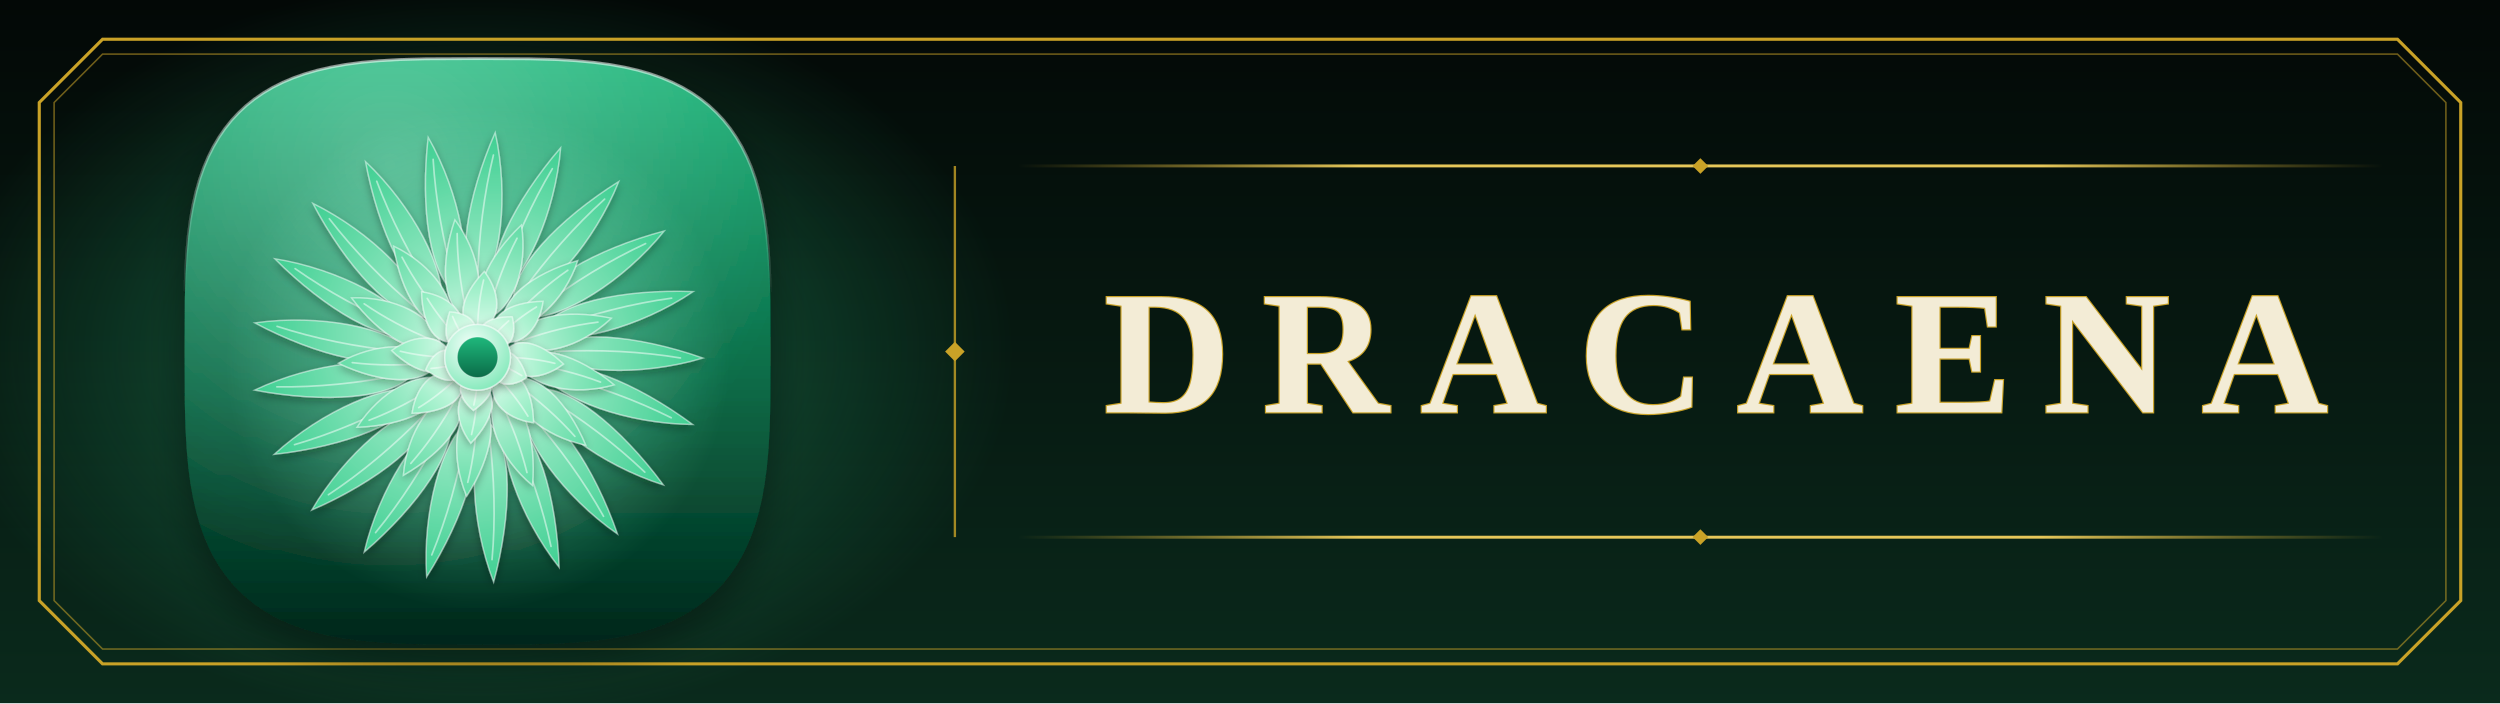
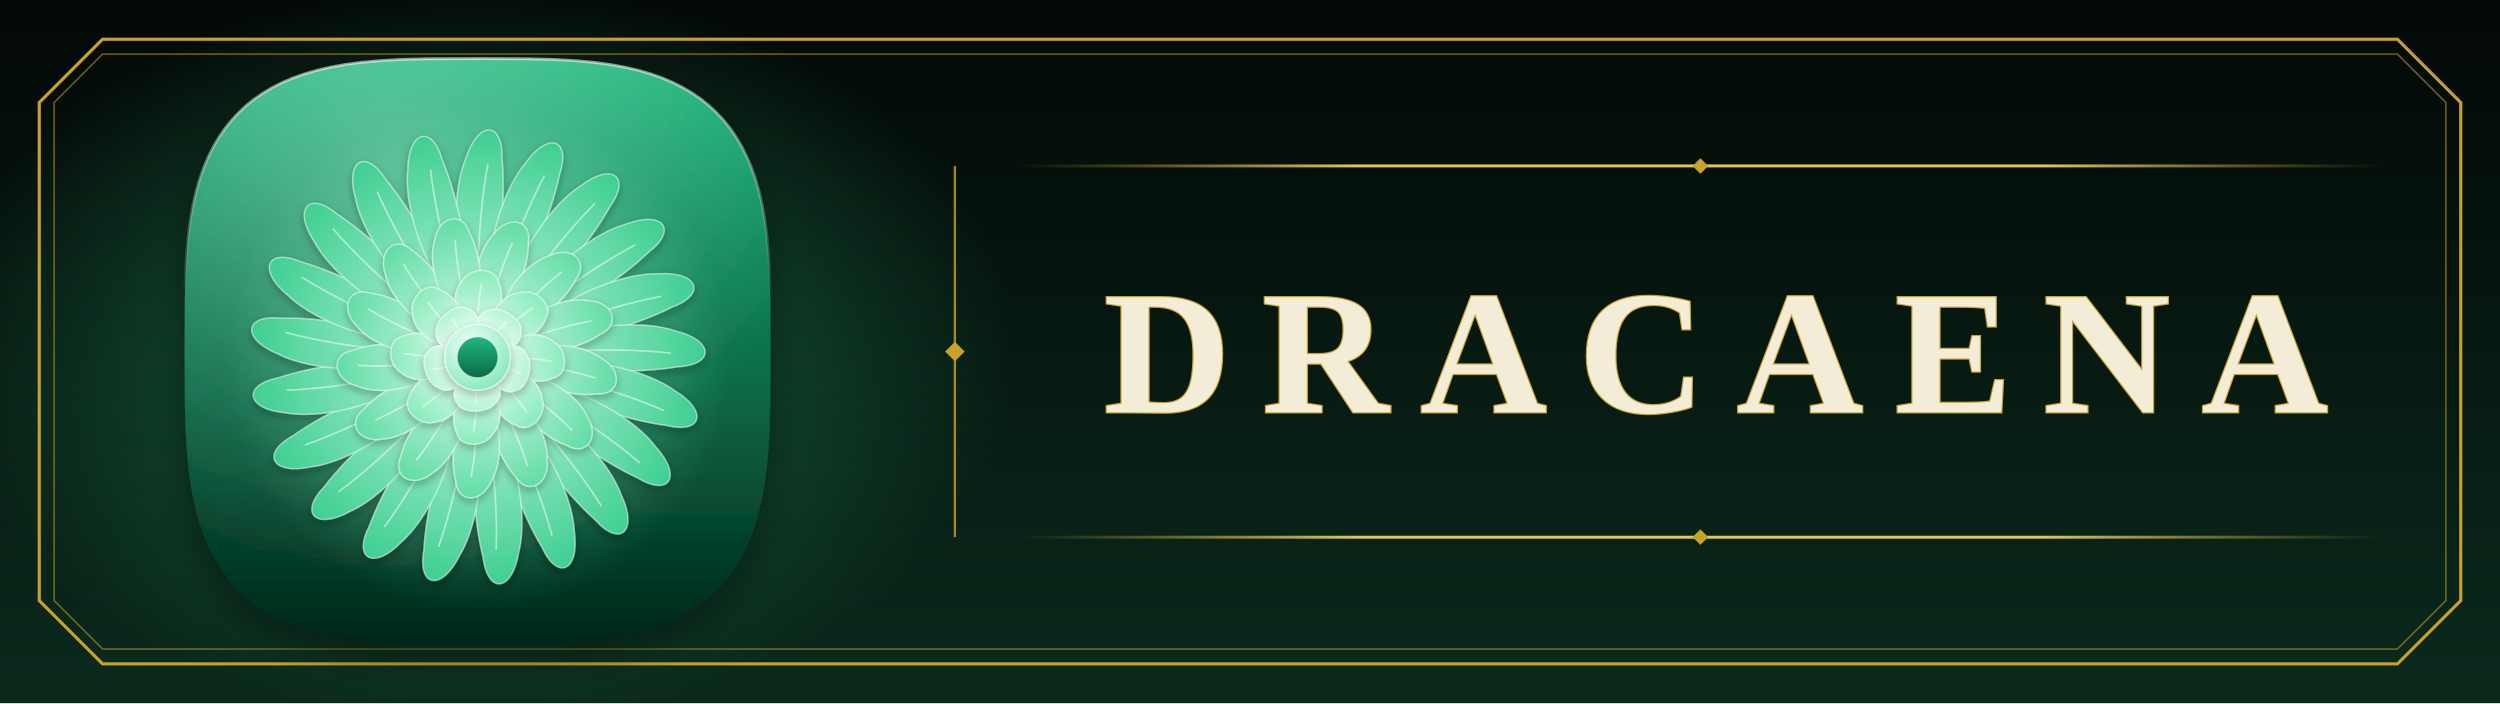
<svg xmlns="http://www.w3.org/2000/svg" viewBox="0 0 1280 360" width="1280" height="360" role="img" aria-labelledby="t d">
  <defs>
    <linearGradient id="ibg" x1="0" y1="0" x2="0" y2="1">
      <stop offset="0" stop-color="#1fb87c" />
      <stop offset=".55" stop-color="#0a6b47" />
      <stop offset="1" stop-color="#03261a" />
    </linearGradient>
    <radialGradient id="gloss" cx="35%" cy="18%" r="70%">
      <stop offset="0" stop-color="#fff" stop-opacity=".28" />
      <stop offset="1" stop-color="#fff" stop-opacity="0" />
    </radialGradient>
    <linearGradient id="edge" x1="0" y1="0" x2="0" y2="1">
      <stop offset="0" stop-color="#fff" stop-opacity=".55" />
      <stop offset=".4" stop-color="#fff" stop-opacity="0" />
    </linearGradient>
    <filter id="sh" x="-20%" y="-20%" width="140%" height="150%">
      <feDropShadow dx="0" dy="22" stdDeviation="26" flood-color="#000" flood-opacity=".4" />
    </filter>
    <filter id="ps" x="-20%" y="-20%" width="140%" height="140%">
      <feDropShadow dx="0" dy="5" stdDeviation="6" flood-color="#021a11" flood-opacity=".32" />
    </filter>
    <linearGradient id="g0" x1="0" y1="1" x2="0" y2="0">
      <stop offset="0" stop-color="#a6edcc" />
      <stop offset="1" stop-color="#3fcf92" />
    </linearGradient>
    <g id="k0">
-       <path d="M0 -90.4C-32.5 -126.5 -14.6 -225.8 24.8 -316.0C44.4 -225.8 32.5 -126.5 0 -90.4Z" fill="url(#g0)" stroke="#fff" stroke-opacity=".5" stroke-width="2" />
-       <path d="M0 -108.5Q2.5 -203.2 22.3 -284.4" fill="none" stroke="#fff" stroke-opacity=".5" stroke-width="2.4" stroke-linecap="round" />
+       <path d="M0 -90.4C-33.2 -113.0 -39.5 -225.8 -16.3 -279.9C0.7 -332.9 35.4 -332.9 34.3 -279.9C39.5 -225.8 33.2 -113.0 0 -90.4Z" fill="url(#g0)" stroke="#fff" stroke-opacity=".5" stroke-width="2" />
+       <path d="M0 -108.5Q1.8 -203.2 14.4 -270.9" fill="none" stroke="#fff" stroke-opacity=".5" stroke-width="2.4" stroke-linecap="round" />
    </g>
    <linearGradient id="g1" x1="0" y1="1" x2="0" y2="0">
      <stop offset="0" stop-color="#c2f5dc" />
      <stop offset="1" stop-color="#62dca6" />
    </linearGradient>
    <g id="k1">
-       <path d="M0 -55.9C-32.4 -78.2 -20.3 -139.5 15.3 -195.3C38.7 -139.5 32.4 -78.2 0 -55.9Z" fill="url(#g1)" stroke="#fff" stroke-opacity=".5" stroke-width="2" />
-       <path d="M0 -67.0Q1.5 -125.6 13.8 -175.8" fill="none" stroke="#fff" stroke-opacity=".5" stroke-width="2.4" stroke-linecap="round" />
+       <path d="M0 -55.9C-33.1 -69.8 -39.5 -139.5 -19.7 -173.0C-6.2 -205.8 28.5 -205.8 30.8 -173.0C39.5 -139.5 33.1 -69.8 0 -55.9Z" fill="url(#g1)" stroke="#fff" stroke-opacity=".5" stroke-width="2" />
+       <path d="M0 -67.0Q1.1 -125.6 8.9 -167.4" fill="none" stroke="#fff" stroke-opacity=".5" stroke-width="2.4" stroke-linecap="round" />
    </g>
    <linearGradient id="g2" x1="0" y1="1" x2="0" y2="0">
      <stop offset="0" stop-color="#d9fbea" />
      <stop offset="1" stop-color="#8aebbd" />
    </linearGradient>
    <g id="k2">
-       <path d="M0 -34.5C-32.6 -48.3 -23.9 -86.2 9.5 -120.7C35.3 -86.2 32.6 -48.3 0 -34.5Z" fill="url(#g2)" stroke="#fff" stroke-opacity=".5" stroke-width="2" />
-       <path d="M0 -41.4Q0.9 -77.6 8.5 -108.6" fill="none" stroke="#fff" stroke-opacity=".5" stroke-width="2.4" stroke-linecap="round" />
+       <path d="M0 -34.5C-33.3 -43.2 -39.6 -86.2 -21.9 -106.9C-10.5 -127.2 24.3 -127.2 28.8 -106.9C39.6 -86.2 33.3 -43.2 0 -34.5Z" fill="url(#g2)" stroke="#fff" stroke-opacity=".5" stroke-width="2" />
+       <path d="M0 -41.4Q0.7 -77.6 5.5 -103.5" fill="none" stroke="#fff" stroke-opacity=".5" stroke-width="2.4" stroke-linecap="round" />
    </g>
    <linearGradient id="g3" x1="0" y1="1" x2="0" y2="0">
      <stop offset="0" stop-color="#effff7" />
      <stop offset="1" stop-color="#b5f4d3" />
    </linearGradient>
    <g id="k3">
-       <path d="M0 -21.3C-30.5 -29.9 -24.2 -53.3 5.9 -74.6C31.2 -53.3 30.5 -29.9 0 -21.3Z" fill="url(#g3)" stroke="#fff" stroke-opacity=".5" stroke-width="2" />
-       <path d="M0 -25.6Q0.6 -48.0 5.3 -67.1" fill="none" stroke="#fff" stroke-opacity=".5" stroke-width="2.4" stroke-linecap="round" />
+       <path d="M0 -21.3C-32.9 -26.7 -39.2 -53.3 -23.0 -66.1C-13.0 -78.6 21.5 -78.6 27.2 -66.1C39.2 -53.3 32.9 -26.7 0 -21.3Z" fill="url(#g3)" stroke="#fff" stroke-opacity=".5" stroke-width="2" />
+       <path d="M0 -25.6Q0.4 -48.0 3.4 -63.9" fill="none" stroke="#fff" stroke-opacity=".5" stroke-width="2.4" stroke-linecap="round" />
    </g>
    <radialGradient id="halo" cx="50%" cy="50%" r="50%">
      <stop offset=".6" stop-color="#8dffd0" stop-opacity=".22" />
      <stop offset="1" stop-color="#8dffd0" stop-opacity="0" />
    </radialGradient>
    <radialGradient id="cd" cx="40%" cy="32%" r="75%">
      <stop offset="0" stop-color="#f4fffa" />
      <stop offset="1" stop-color="#7fe8b8" />
    </radialGradient>
    <linearGradient id="ci" x1="0" y1="0" x2="0" y2="1">
      <stop offset="0" stop-color="#1fb87c" />
      <stop offset="1" stop-color="#0a6b47" />
    </linearGradient>
    <linearGradient id="bg" x1="0" y1="0" x2="0" y2="1">
      <stop offset="0" stop-color="#030806" />
      <stop offset="1" stop-color="#0a2a1c" />
    </linearGradient>
    <radialGradient id="glow" cx="50%" cy="50%" r="50%">
      <stop offset="0" stop-color="#2fd08a" stop-opacity=".42" />
      <stop offset="1" stop-color="#2fd08a" stop-opacity="0" />
    </radialGradient>
    <linearGradient id="gold" x1="0" y1="0" x2="1" y2="0">
      <stop offset="0" stop-color="#c9a227" stop-opacity="0" />
      <stop offset=".25" stop-color="#e6c75a" />
      <stop offset=".75" stop-color="#e6c75a" />
      <stop offset="1" stop-color="#c9a227" stop-opacity="0" />
    </linearGradient>
  </defs>
  <rect width="1280" height="360" fill="url(#bg)" />
  <ellipse cx="244.5" cy="180.0" rx="274.5" ry="190" fill="url(#glow)" />
  <path d="M52.5 20.1H1227.5L1259.9 52.5V307.5L1227.5 339.9H52.5L20.1 307.5V52.5Z" fill="none" stroke="#c9a227" stroke-width="1.6" />
  <path d="M52.5 27.7H1227.5L1252.3 52.5V307.5L1227.5 332.3H52.5L27.7 307.5V52.5Z" fill="none" stroke="#c9a227" stroke-width=".8" opacity=".55" />
  <g transform="translate(58.1 -6.4) scale(0.3641)">
    <g filter="url(#sh)">
      <path d="M924.0 512.0 L923.7 584.7 L922.7 621.1 L921.0 650.3 L918.7 675.5 L915.7 698.0 L912.0 718.5 L907.7 737.3 L902.7 754.7 L897.0 770.9 L890.6 786.0 L883.5 800.2 L875.7 813.4 L867.2 825.8 L858.0 837.3 L848.0 848.0 L837.3 858.0 L825.8 867.2 L813.4 875.7 L800.2 883.5 L786.0 890.6 L770.9 897.0 L754.7 902.7 L737.3 907.7 L718.5 912.0 L698.0 915.7 L675.5 918.7 L650.3 921.0 L621.1 922.7 L584.7 923.7 L512.0 924.0 L439.3 923.7 L402.9 922.7 L373.7 921.0 L348.5 918.7 L326.0 915.7 L305.5 912.0 L286.7 907.7 L269.3 902.7 L253.1 897.0 L238.0 890.6 L223.8 883.5 L210.6 875.7 L198.2 867.2 L186.7 858.0 L176.0 848.0 L166.0 837.3 L156.8 825.8 L148.3 813.4 L140.5 800.2 L133.4 786.0 L127.0 770.9 L121.3 754.7 L116.3 737.3 L112.0 718.5 L108.3 698.0 L105.3 675.5 L103.0 650.3 L101.3 621.1 L100.3 584.7 L100.0 512.0 L100.3 439.3 L101.3 402.9 L103.0 373.7 L105.3 348.5 L108.3 326.0 L112.0 305.5 L116.3 286.7 L121.3 269.3 L127.0 253.1 L133.4 238.0 L140.5 223.8 L148.3 210.6 L156.8 198.2 L166.0 186.7 L176.0 176.0 L186.7 166.0 L198.2 156.8 L210.6 148.3 L223.8 140.5 L238.0 133.4 L253.1 127.0 L269.3 121.3 L286.7 116.3 L305.5 112.0 L326.0 108.3 L348.5 105.3 L373.7 103.0 L402.9 101.3 L439.3 100.3 L512.0 100.0 L584.7 100.3 L621.1 101.3 L650.3 103.0 L675.5 105.3 L698.0 108.3 L718.5 112.0 L737.3 116.3 L754.7 121.3 L770.9 127.0 L786.0 133.4 L800.2 140.5 L813.4 148.3 L825.8 156.8 L837.3 166.0 L848.0 176.0 L858.0 186.7 L867.2 198.2 L875.7 210.6 L883.5 223.8 L890.6 238.0 L897.0 253.1 L902.7 269.3 L907.7 286.7 L912.0 305.5 L915.7 326.0 L918.7 348.5 L921.0 373.7 L922.7 402.9 L923.7 439.3 L924.0 512.0 Z" fill="url(#ibg)" />
      <path d="M924.0 512.0 L923.7 584.7 L922.7 621.1 L921.0 650.3 L918.7 675.5 L915.7 698.0 L912.0 718.5 L907.7 737.3 L902.7 754.7 L897.0 770.9 L890.6 786.0 L883.5 800.2 L875.7 813.4 L867.2 825.8 L858.0 837.3 L848.0 848.0 L837.3 858.0 L825.8 867.2 L813.4 875.7 L800.2 883.5 L786.0 890.6 L770.9 897.0 L754.7 902.7 L737.3 907.7 L718.5 912.0 L698.0 915.7 L675.5 918.7 L650.3 921.0 L621.1 922.7 L584.7 923.7 L512.0 924.0 L439.3 923.7 L402.9 922.7 L373.7 921.0 L348.5 918.7 L326.0 915.7 L305.5 912.0 L286.7 907.7 L269.3 902.7 L253.1 897.0 L238.0 890.6 L223.8 883.5 L210.6 875.7 L198.2 867.2 L186.7 858.0 L176.0 848.0 L166.0 837.3 L156.8 825.8 L148.3 813.4 L140.5 800.2 L133.4 786.0 L127.0 770.9 L121.3 754.7 L116.3 737.3 L112.0 718.5 L108.3 698.0 L105.3 675.5 L103.0 650.3 L101.3 621.1 L100.3 584.7 L100.0 512.0 L100.3 439.3 L101.3 402.9 L103.0 373.7 L105.3 348.5 L108.3 326.0 L112.0 305.5 L116.3 286.7 L121.3 269.3 L127.0 253.1 L133.4 238.0 L140.5 223.8 L148.3 210.6 L156.8 198.2 L166.0 186.7 L176.0 176.0 L186.7 166.0 L198.2 156.8 L210.6 148.3 L223.8 140.5 L238.0 133.4 L253.1 127.0 L269.3 121.3 L286.7 116.3 L305.5 112.0 L326.0 108.3 L348.5 105.3 L373.7 103.0 L402.9 101.3 L439.3 100.3 L512.0 100.0 L584.7 100.3 L621.1 101.3 L650.3 103.0 L675.5 105.3 L698.0 108.3 L718.5 112.0 L737.3 116.3 L754.7 121.3 L770.9 127.0 L786.0 133.4 L800.2 140.5 L813.4 148.3 L825.8 156.8 L837.3 166.0 L848.0 176.0 L858.0 186.7 L867.2 198.2 L875.7 210.6 L883.5 223.8 L890.6 238.0 L897.0 253.1 L902.7 269.3 L907.7 286.7 L912.0 305.5 L915.7 326.0 L918.7 348.5 L921.0 373.7 L922.7 402.9 L923.7 439.3 L924.0 512.0 Z" fill="url(#gloss)" />
      <path d="M924.0 512.0 L923.7 584.7 L922.7 621.1 L921.0 650.3 L918.7 675.5 L915.7 698.0 L912.0 718.5 L907.7 737.3 L902.7 754.7 L897.0 770.9 L890.6 786.0 L883.5 800.2 L875.7 813.4 L867.2 825.8 L858.0 837.3 L848.0 848.0 L837.3 858.0 L825.8 867.2 L813.4 875.7 L800.2 883.5 L786.0 890.6 L770.9 897.0 L754.7 902.7 L737.3 907.7 L718.5 912.0 L698.0 915.7 L675.5 918.7 L650.3 921.0 L621.1 922.7 L584.7 923.7 L512.0 924.0 L439.3 923.7 L402.9 922.7 L373.7 921.0 L348.5 918.7 L326.0 915.7 L305.5 912.0 L286.7 907.7 L269.3 902.7 L253.1 897.0 L238.0 890.6 L223.8 883.5 L210.6 875.7 L198.2 867.2 L186.7 858.0 L176.0 848.0 L166.0 837.3 L156.8 825.8 L148.3 813.4 L140.5 800.2 L133.4 786.0 L127.0 770.9 L121.3 754.7 L116.3 737.3 L112.0 718.5 L108.3 698.0 L105.3 675.5 L103.0 650.3 L101.3 621.1 L100.3 584.7 L100.0 512.0 L100.3 439.3 L101.3 402.9 L103.0 373.7 L105.3 348.5 L108.3 326.0 L112.0 305.5 L116.3 286.7 L121.3 269.3 L127.0 253.1 L133.4 238.0 L140.5 223.8 L148.3 210.6 L156.8 198.2 L166.0 186.7 L176.0 176.0 L186.7 166.0 L198.2 156.8 L210.6 148.3 L223.8 140.5 L238.0 133.4 L253.1 127.0 L269.3 121.3 L286.7 116.3 L305.5 112.0 L326.0 108.3 L348.5 105.3 L373.7 103.0 L402.9 101.3 L439.3 100.3 L512.0 100.0 L584.7 100.3 L621.1 101.3 L650.3 103.0 L675.5 105.3 L698.0 108.3 L718.5 112.0 L737.3 116.3 L754.7 121.3 L770.9 127.0 L786.0 133.4 L800.2 140.5 L813.4 148.3 L825.8 156.8 L837.3 166.0 L848.0 176.0 L858.0 186.7 L867.2 198.2 L875.7 210.6 L883.5 223.8 L890.6 238.0 L897.0 253.1 L902.7 269.3 L907.7 286.7 L912.0 305.5 L915.7 326.0 L918.7 348.5 L921.0 373.7 L922.7 402.9 L923.7 439.3 L924.0 512.0 Z" fill="none" stroke="url(#edge)" stroke-width="4" />
    </g>
    <g transform="translate(512 520)">
      <circle r="353.9" fill="url(#halo)" />
      <g filter="url(#ps)">
        <use href="#k0" transform="rotate(0.00)" />
        <use href="#k0" transform="rotate(17.14)" />
        <use href="#k0" transform="rotate(34.29)" />
        <use href="#k0" transform="rotate(51.43)" />
        <use href="#k0" transform="rotate(68.57)" />
        <use href="#k0" transform="rotate(85.71)" />
        <use href="#k0" transform="rotate(102.86)" />
        <use href="#k0" transform="rotate(120.00)" />
        <use href="#k0" transform="rotate(137.14)" />
        <use href="#k0" transform="rotate(154.29)" />
        <use href="#k0" transform="rotate(171.43)" />
        <use href="#k0" transform="rotate(188.57)" />
        <use href="#k0" transform="rotate(205.71)" />
        <use href="#k0" transform="rotate(222.86)" />
        <use href="#k0" transform="rotate(240.00)" />
        <use href="#k0" transform="rotate(257.14)" />
        <use href="#k0" transform="rotate(274.29)" />
        <use href="#k0" transform="rotate(291.43)" />
        <use href="#k0" transform="rotate(308.57)" />
        <use href="#k0" transform="rotate(325.71)" />
        <use href="#k0" transform="rotate(342.86)" />
      </g>
      <g filter="url(#ps)">
        <use href="#k1" transform="rotate(13.85)" />
        <use href="#k1" transform="rotate(41.54)" />
        <use href="#k1" transform="rotate(69.23)" />
        <use href="#k1" transform="rotate(96.92)" />
        <use href="#k1" transform="rotate(124.62)" />
        <use href="#k1" transform="rotate(152.31)" />
        <use href="#k1" transform="rotate(180.00)" />
        <use href="#k1" transform="rotate(207.69)" />
        <use href="#k1" transform="rotate(235.38)" />
        <use href="#k1" transform="rotate(263.08)" />
        <use href="#k1" transform="rotate(290.77)" />
        <use href="#k1" transform="rotate(318.46)" />
        <use href="#k1" transform="rotate(346.15)" />
      </g>
      <g filter="url(#ps)">
        <use href="#k2" transform="rotate(0.00)" />
        <use href="#k2" transform="rotate(45.00)" />
        <use href="#k2" transform="rotate(90.00)" />
        <use href="#k2" transform="rotate(135.00)" />
        <use href="#k2" transform="rotate(180.00)" />
        <use href="#k2" transform="rotate(225.00)" />
        <use href="#k2" transform="rotate(270.00)" />
        <use href="#k2" transform="rotate(315.00)" />
      </g>
      <g filter="url(#ps)">
        <use href="#k3" transform="rotate(36.00)" />
        <use href="#k3" transform="rotate(108.00)" />
        <use href="#k3" transform="rotate(180.00)" />
        <use href="#k3" transform="rotate(252.00)" />
        <use href="#k3" transform="rotate(324.00)" />
      </g>
      <g filter="url(#ps)">
        <circle r="46.1" fill="url(#cd)" stroke="#fff" stroke-opacity=".55" stroke-width="2" />
      </g>
      <circle r="28.5" fill="url(#ci)" />
      <circle r="28.5" fill="none" stroke="#fff" stroke-opacity=".35" stroke-width="1.5" />
    </g>
  </g>
  <path d="M488.9 85.0V275.0" stroke="#c9a227" stroke-width="1.2" opacity=".8" />
  <path d="M483.9 180.0L488.9 175.0L493.9 180.0L488.9 185.0Z" fill="#c9a227" />
  <rect x="521.4" y="84.2" width="698.4" height="1.5" fill="url(#gold)" />
  <rect x="521.4" y="274.3" width="698.4" height="1.5" fill="url(#gold)" />
  <path d="M866.6 85.0L870.6 81.0L874.6 85.0L870.6 89.0Z" fill="#c9a227" />
  <path d="M866.6 275.0L870.6 271.0L874.6 275.0L870.6 279.0Z" fill="#c9a227" />
  <text x="878.6" y="211.1" text-anchor="middle" font-family="Georgia, 'Times New Roman', serif" font-size="90" font-weight="700" fill="#f3ecd6" stroke="#c9a227" stroke-width="1.2" paint-order="stroke" letter-spacing="16">DRACAENA</text>
</svg>
